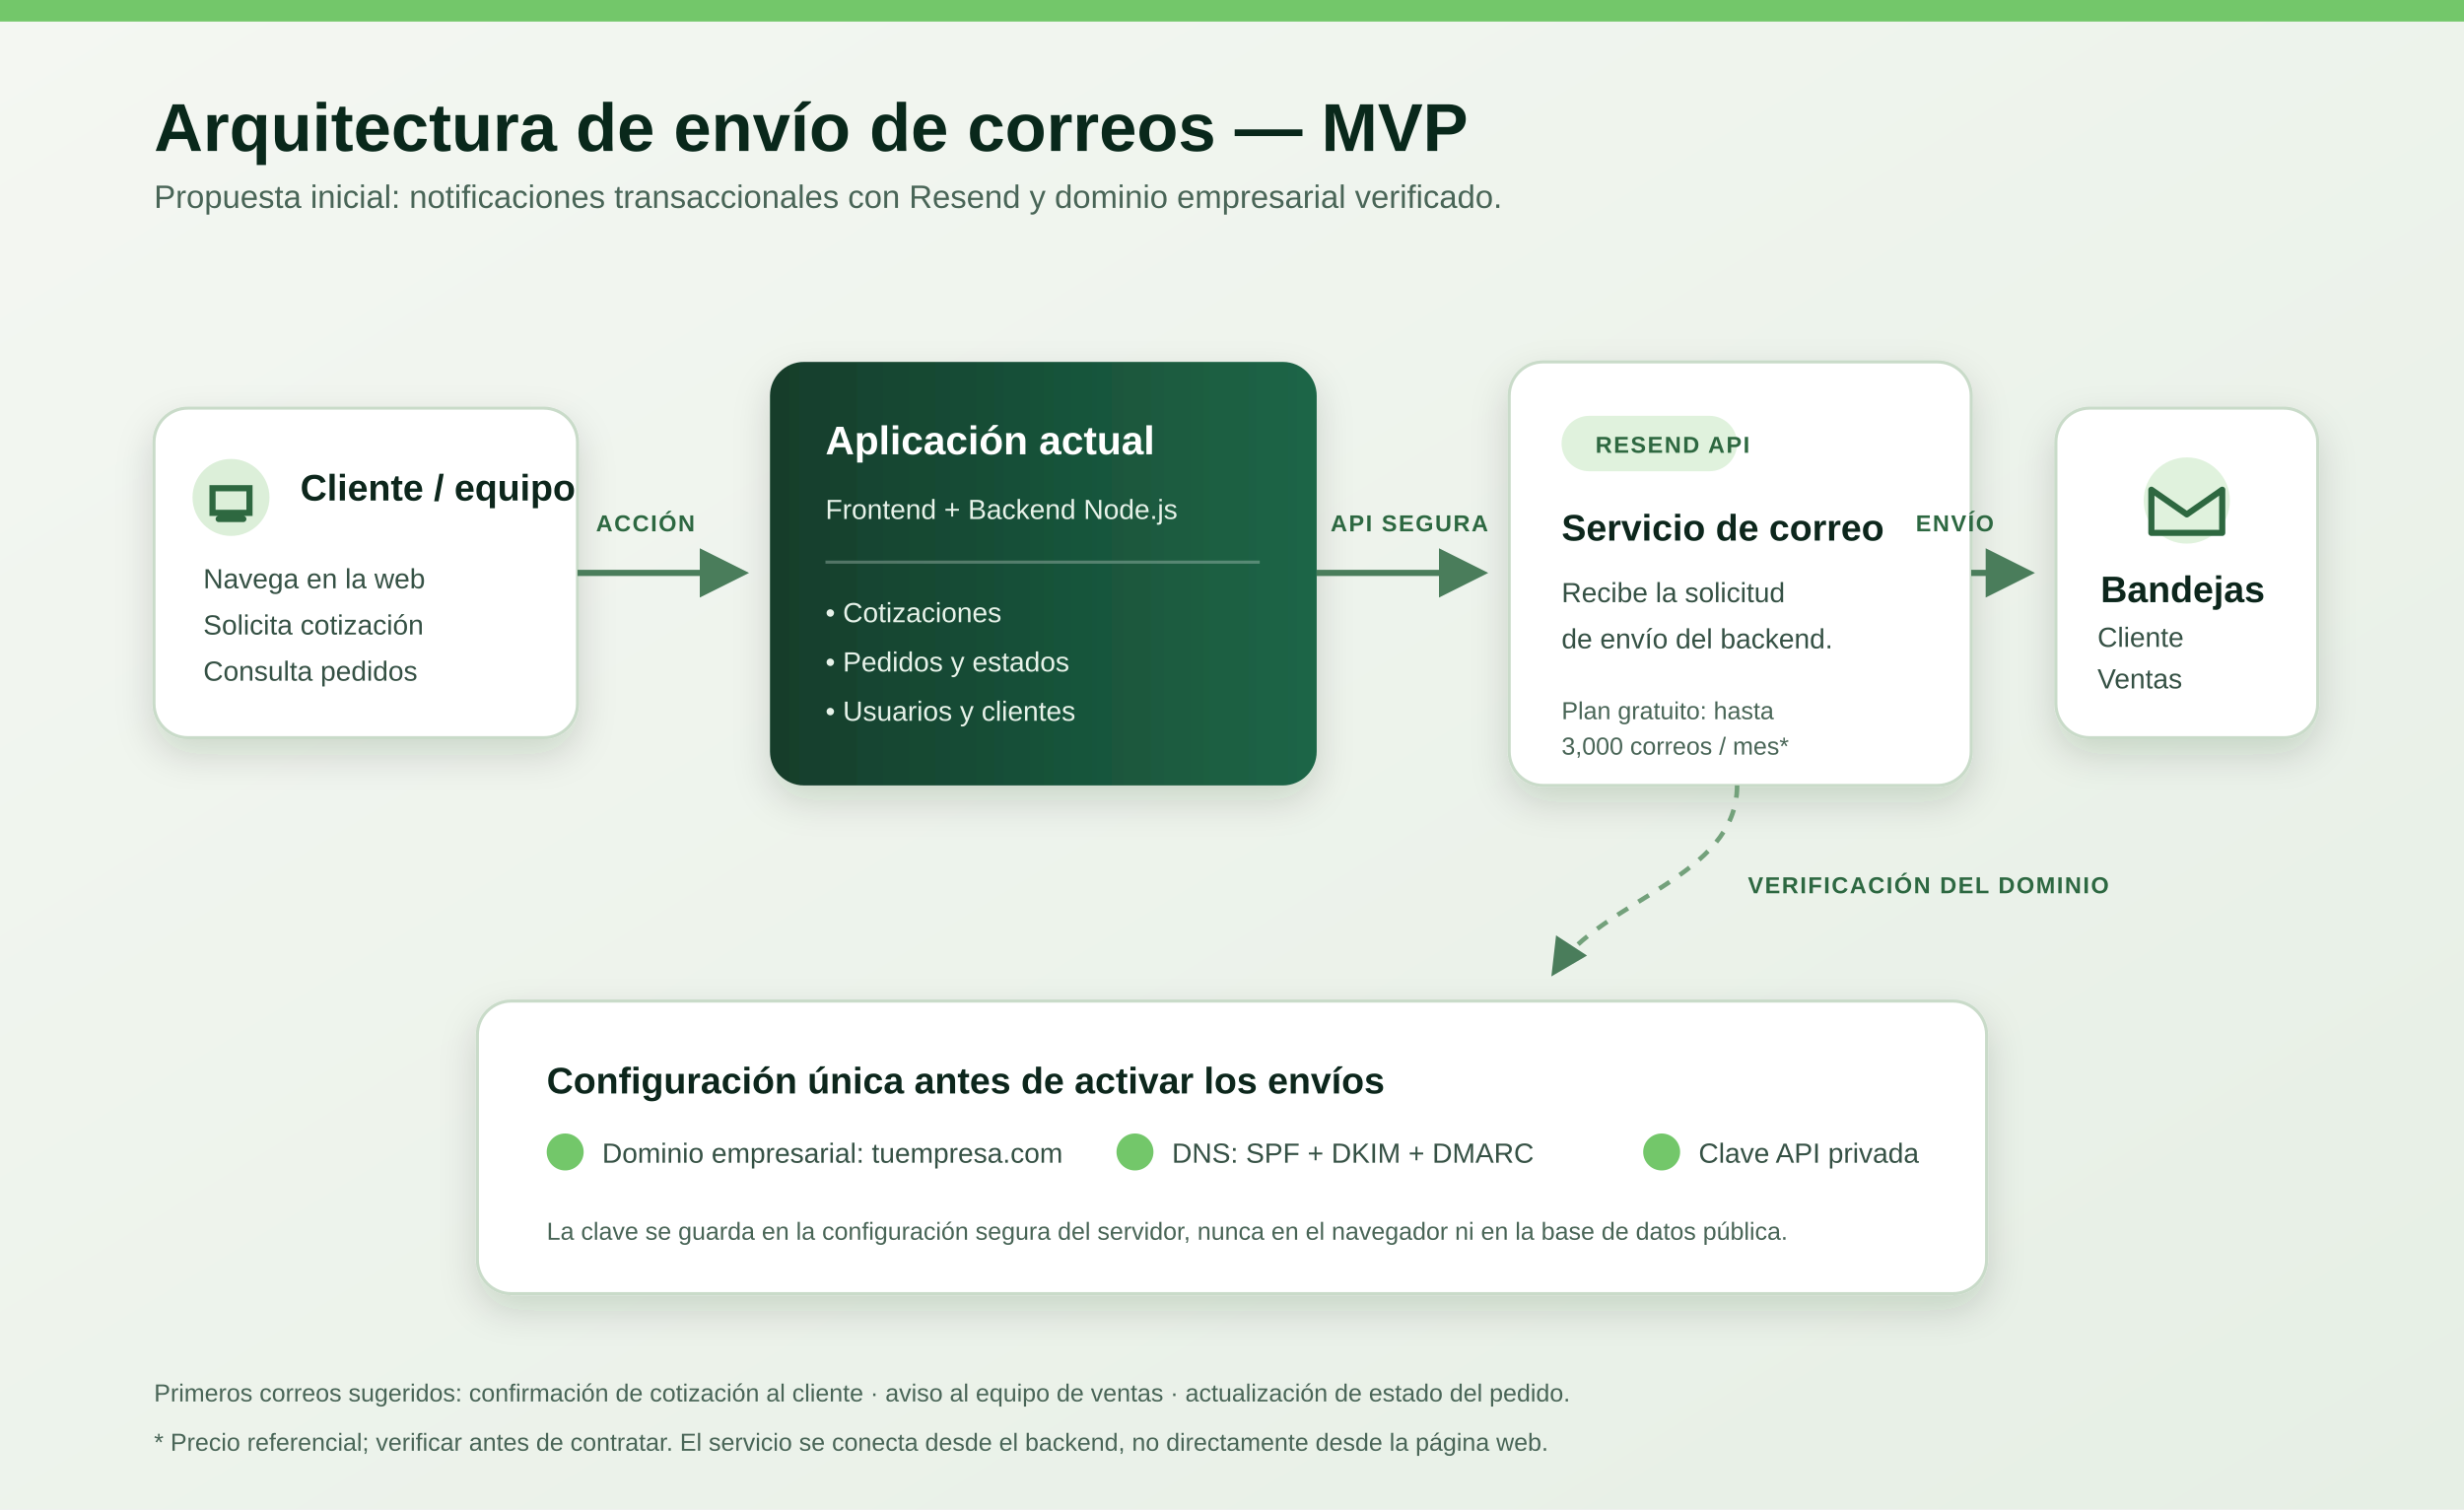
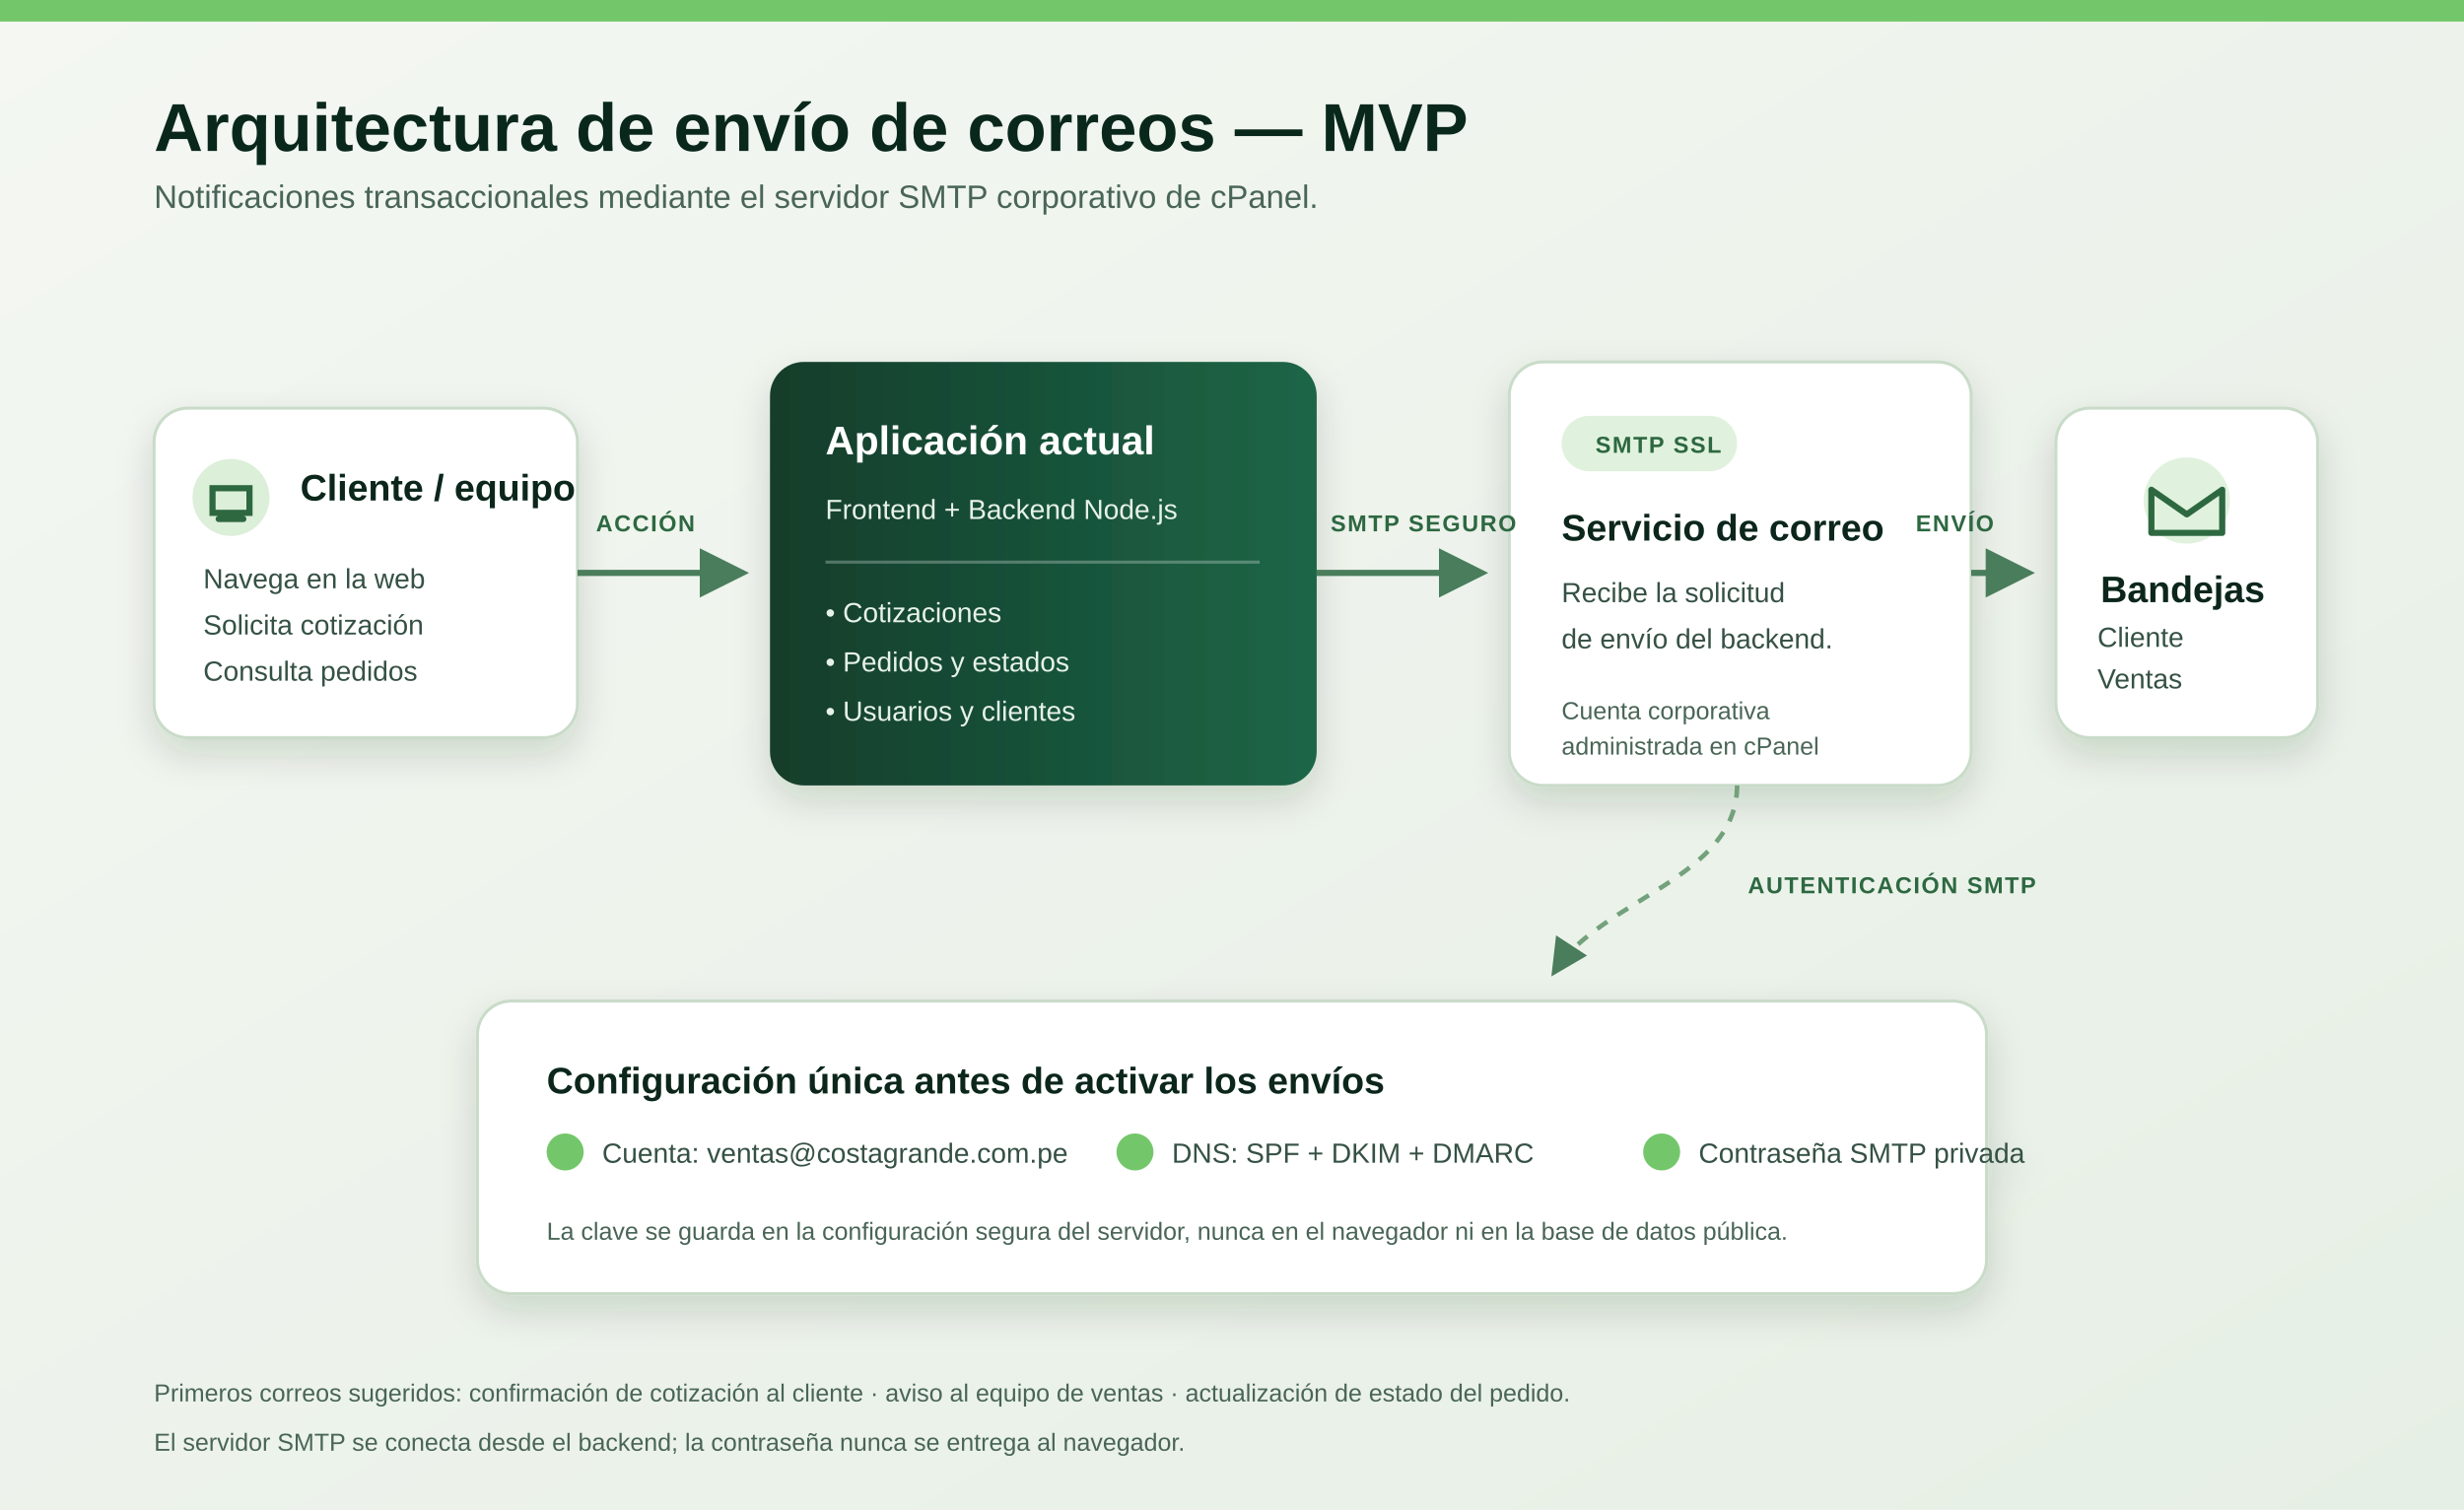
<svg xmlns="http://www.w3.org/2000/svg" width="1600" height="980" viewBox="0 0 1600 980" role="img" aria-labelledby="title description">
  <defs>
    <linearGradient id="bg" x1="0" x2="1" y1="0" y2="1">
      <stop stop-color="#f4f7f2" />
      <stop offset="1" stop-color="#e6efe5" />
    </linearGradient>
    <linearGradient id="backend" x1="0" x2="1">
      <stop stop-color="#123d2b" />
      <stop offset="1" stop-color="#1e6647" />
    </linearGradient>
    <filter id="shadow" x="-20%" y="-20%" width="140%" height="150%">
      <feDropShadow dx="0" dy="10" stdDeviation="12" flood-color="#09281b" flood-opacity=".15" />
    </filter>
    <marker id="arrow" viewBox="0 0 10 10" refX="8" refY="5" markerWidth="8" markerHeight="8" orient="auto-start-reverse">
      <path d="M 0 0 L 10 5 L 0 10 z" fill="#4a7d5b" />
    </marker>
    <style>
      .title{font:700 44px Arial,sans-serif;fill:#09281b}.subtitle{font:400 21px Arial,sans-serif;fill:#496557}.head{font:700 24px Arial,sans-serif;fill:#09281b}.text{font:400 18px Arial,sans-serif;fill:#365144}.small{font:400 16px Arial,sans-serif;fill:#496557}.white-head{font:700 26px Arial,sans-serif;fill:#fff}.white-text{font:400 18px Arial,sans-serif;fill:#e7f2e9}.label{font:700 15px Arial,sans-serif;fill:#2d6841;letter-spacing:1px}.node{fill:#fff;stroke:#c9dbc9;stroke-width:2}.line{fill:none;stroke:#4a7d5b;stroke-width:4;marker-end:url(#arrow)}
    </style>
  </defs>
  <rect width="1600" height="980" fill="url(#bg)" />
  <rect x="0" y="0" width="1600" height="14" fill="#73c76a" />
  <text x="100" y="98" class="title">Arquitectura de envío de correos — MVP</text>
-   <text x="100" y="135" class="subtitle">Propuesta inicial: notificaciones transaccionales con Resend y dominio empresarial verificado.</text>
+   <text x="100" y="135" class="subtitle">Notificaciones transaccionales mediante el servidor SMTP corporativo de cPanel.</text>
  <g filter="url(#shadow)">
    <rect class="node" x="100" y="265" width="275" height="214" rx="22" />
    <circle cx="150" cy="323" r="25" fill="#dcefd9" />
    <path d="M138 317h24v16h-24zM142 337h16" fill="none" stroke="#2d6841" stroke-width="4" stroke-linecap="round" />
    <text x="195" y="325" class="head">Cliente / equipo</text>
    <text x="132" y="382" class="text">Navega en la web</text>
    <text x="132" y="412" class="text">Solicita cotización</text>
    <text x="132" y="442" class="text">Consulta pedidos</text>
  </g>
  <g filter="url(#shadow)">
    <rect x="500" y="235" width="355" height="275" rx="22" fill="url(#backend)" />
    <text x="536" y="295" class="white-head">Aplicación actual</text>
    <text x="536" y="337" class="white-text">Frontend + Backend Node.js</text>
    <line x1="536" y1="365" x2="818" y2="365" stroke="#ffffff44" stroke-width="2" />
    <text x="536" y="404" class="white-text">• Cotizaciones</text>
    <text x="536" y="436" class="white-text">• Pedidos y estados</text>
    <text x="536" y="468" class="white-text">• Usuarios y clientes</text>
  </g>
  <g filter="url(#shadow)">
    <rect class="node" x="980" y="235" width="300" height="275" rx="22" />
    <rect x="1014" y="270" width="114" height="36" rx="18" fill="#e0f2dd" />
-     <text x="1036" y="294" class="label">RESEND API</text>
+     <text x="1036" y="294" class="label">SMTP SSL</text>
    <text x="1014" y="351" class="head">Servicio de correo</text>
    <text x="1014" y="391" class="text">Recibe la solicitud</text>
    <text x="1014" y="421" class="text">de envío del backend.</text>
-     <text x="1014" y="467" class="small">Plan gratuito: hasta</text>
-     <text x="1014" y="490" class="small">3,000 correos / mes*</text>
+     <text x="1014" y="467" class="small">Cuenta corporativa</text>
+     <text x="1014" y="490" class="small">administrada en cPanel</text>
  </g>
  <g filter="url(#shadow)">
    <rect class="node" x="1335" y="265" width="170" height="214" rx="22" />
    <circle cx="1420" cy="325" r="28" fill="#e0f2dd" />
    <path d="M1397 318l23 16 23-16v28h-46z" fill="none" stroke="#2d6841" stroke-width="4" stroke-linejoin="round" />
    <text x="1364" y="391" class="head">Bandejas</text>
    <text x="1362" y="420" class="text">Cliente</text>
    <text x="1362" y="447" class="text">Ventas</text>
  </g>
  <path class="line" d="M375 372 H480" />
  <text x="387" y="345" class="label">ACCIÓN</text>
  <path class="line" d="M855 372 H960" />
-   <text x="864" y="345" class="label">API SEGURA</text>
+   <text x="864" y="345" class="label">SMTP SEGURO</text>
  <path class="line" d="M1280 372 H1315" />
  <text x="1244" y="345" class="label">ENVÍO</text>
  <g filter="url(#shadow)">
    <rect class="node" x="310" y="650" width="980" height="190" rx="22" />
    <text x="355" y="710" class="head">Configuración única antes de activar los envíos</text>
    <g transform="translate(355 748)">
      <circle cx="12" cy="0" r="12" fill="#73c76a" />
-       <text x="36" y="7" class="text">Dominio empresarial: tuempresa.com</text>
+       <text x="36" y="7" class="text">Cuenta: ventas@costagrande.com.pe</text>
      <circle cx="382" cy="0" r="12" fill="#73c76a" />
      <text x="406" y="7" class="text">DNS: SPF + DKIM + DMARC</text>
      <circle cx="724" cy="0" r="12" fill="#73c76a" />
-       <text x="748" y="7" class="text">Clave API privada</text>
+       <text x="748" y="7" class="text">Contraseña SMTP privada</text>
    </g>
    <text x="355" y="805" class="small">La clave se guarda en la configuración segura del servidor, nunca en el navegador ni en la base de datos pública.</text>
  </g>
  <path d="M1128 510 C1128 570 1040 584 1010 630" fill="none" stroke="#73a17b" stroke-width="3" stroke-dasharray="8 8" marker-end="url(#arrow)" />
-   <text x="1135" y="580" class="label">VERIFICACIÓN DEL DOMINIO</text>
+   <text x="1135" y="580" class="label">AUTENTICACIÓN SMTP</text>
  <text x="100" y="910" class="small">Primeros correos sugeridos: confirmación de cotización al cliente · aviso al equipo de ventas · actualización de estado del pedido.</text>
-   <text x="100" y="942" class="small">* Precio referencial; verificar antes de contratar. El servicio se conecta desde el backend, no directamente desde la página web.</text>
+   <text x="100" y="942" class="small">El servidor SMTP se conecta desde el backend; la contraseña nunca se entrega al navegador.</text>
</svg>
